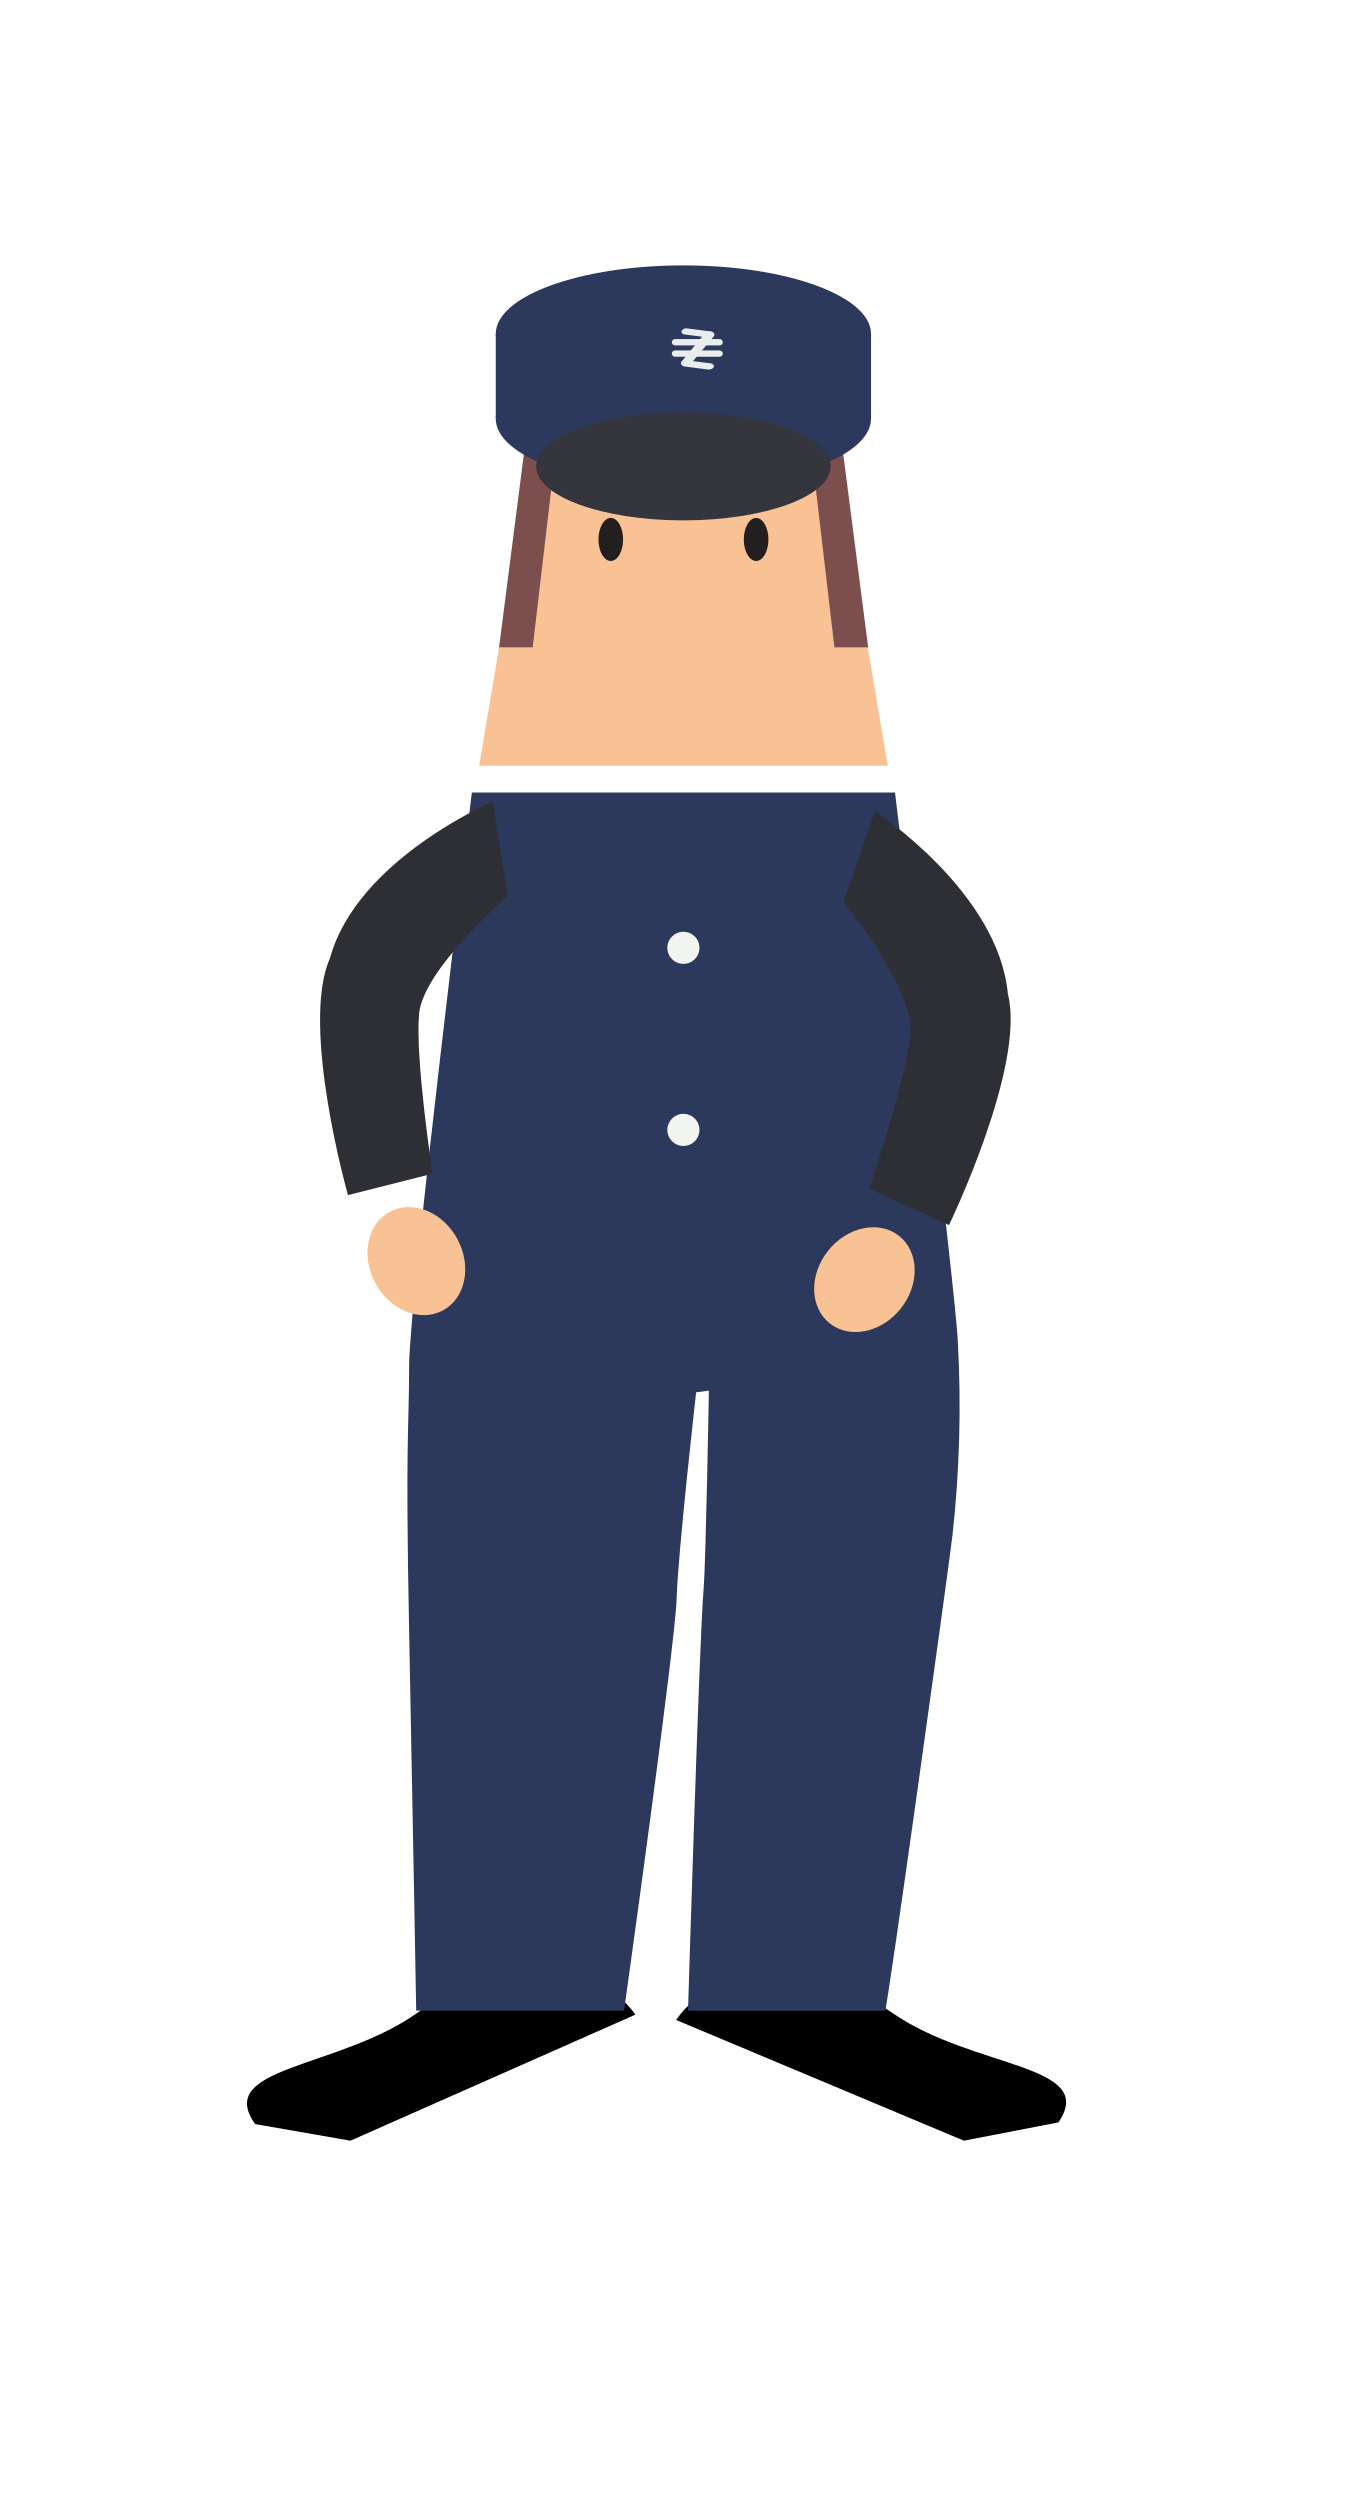
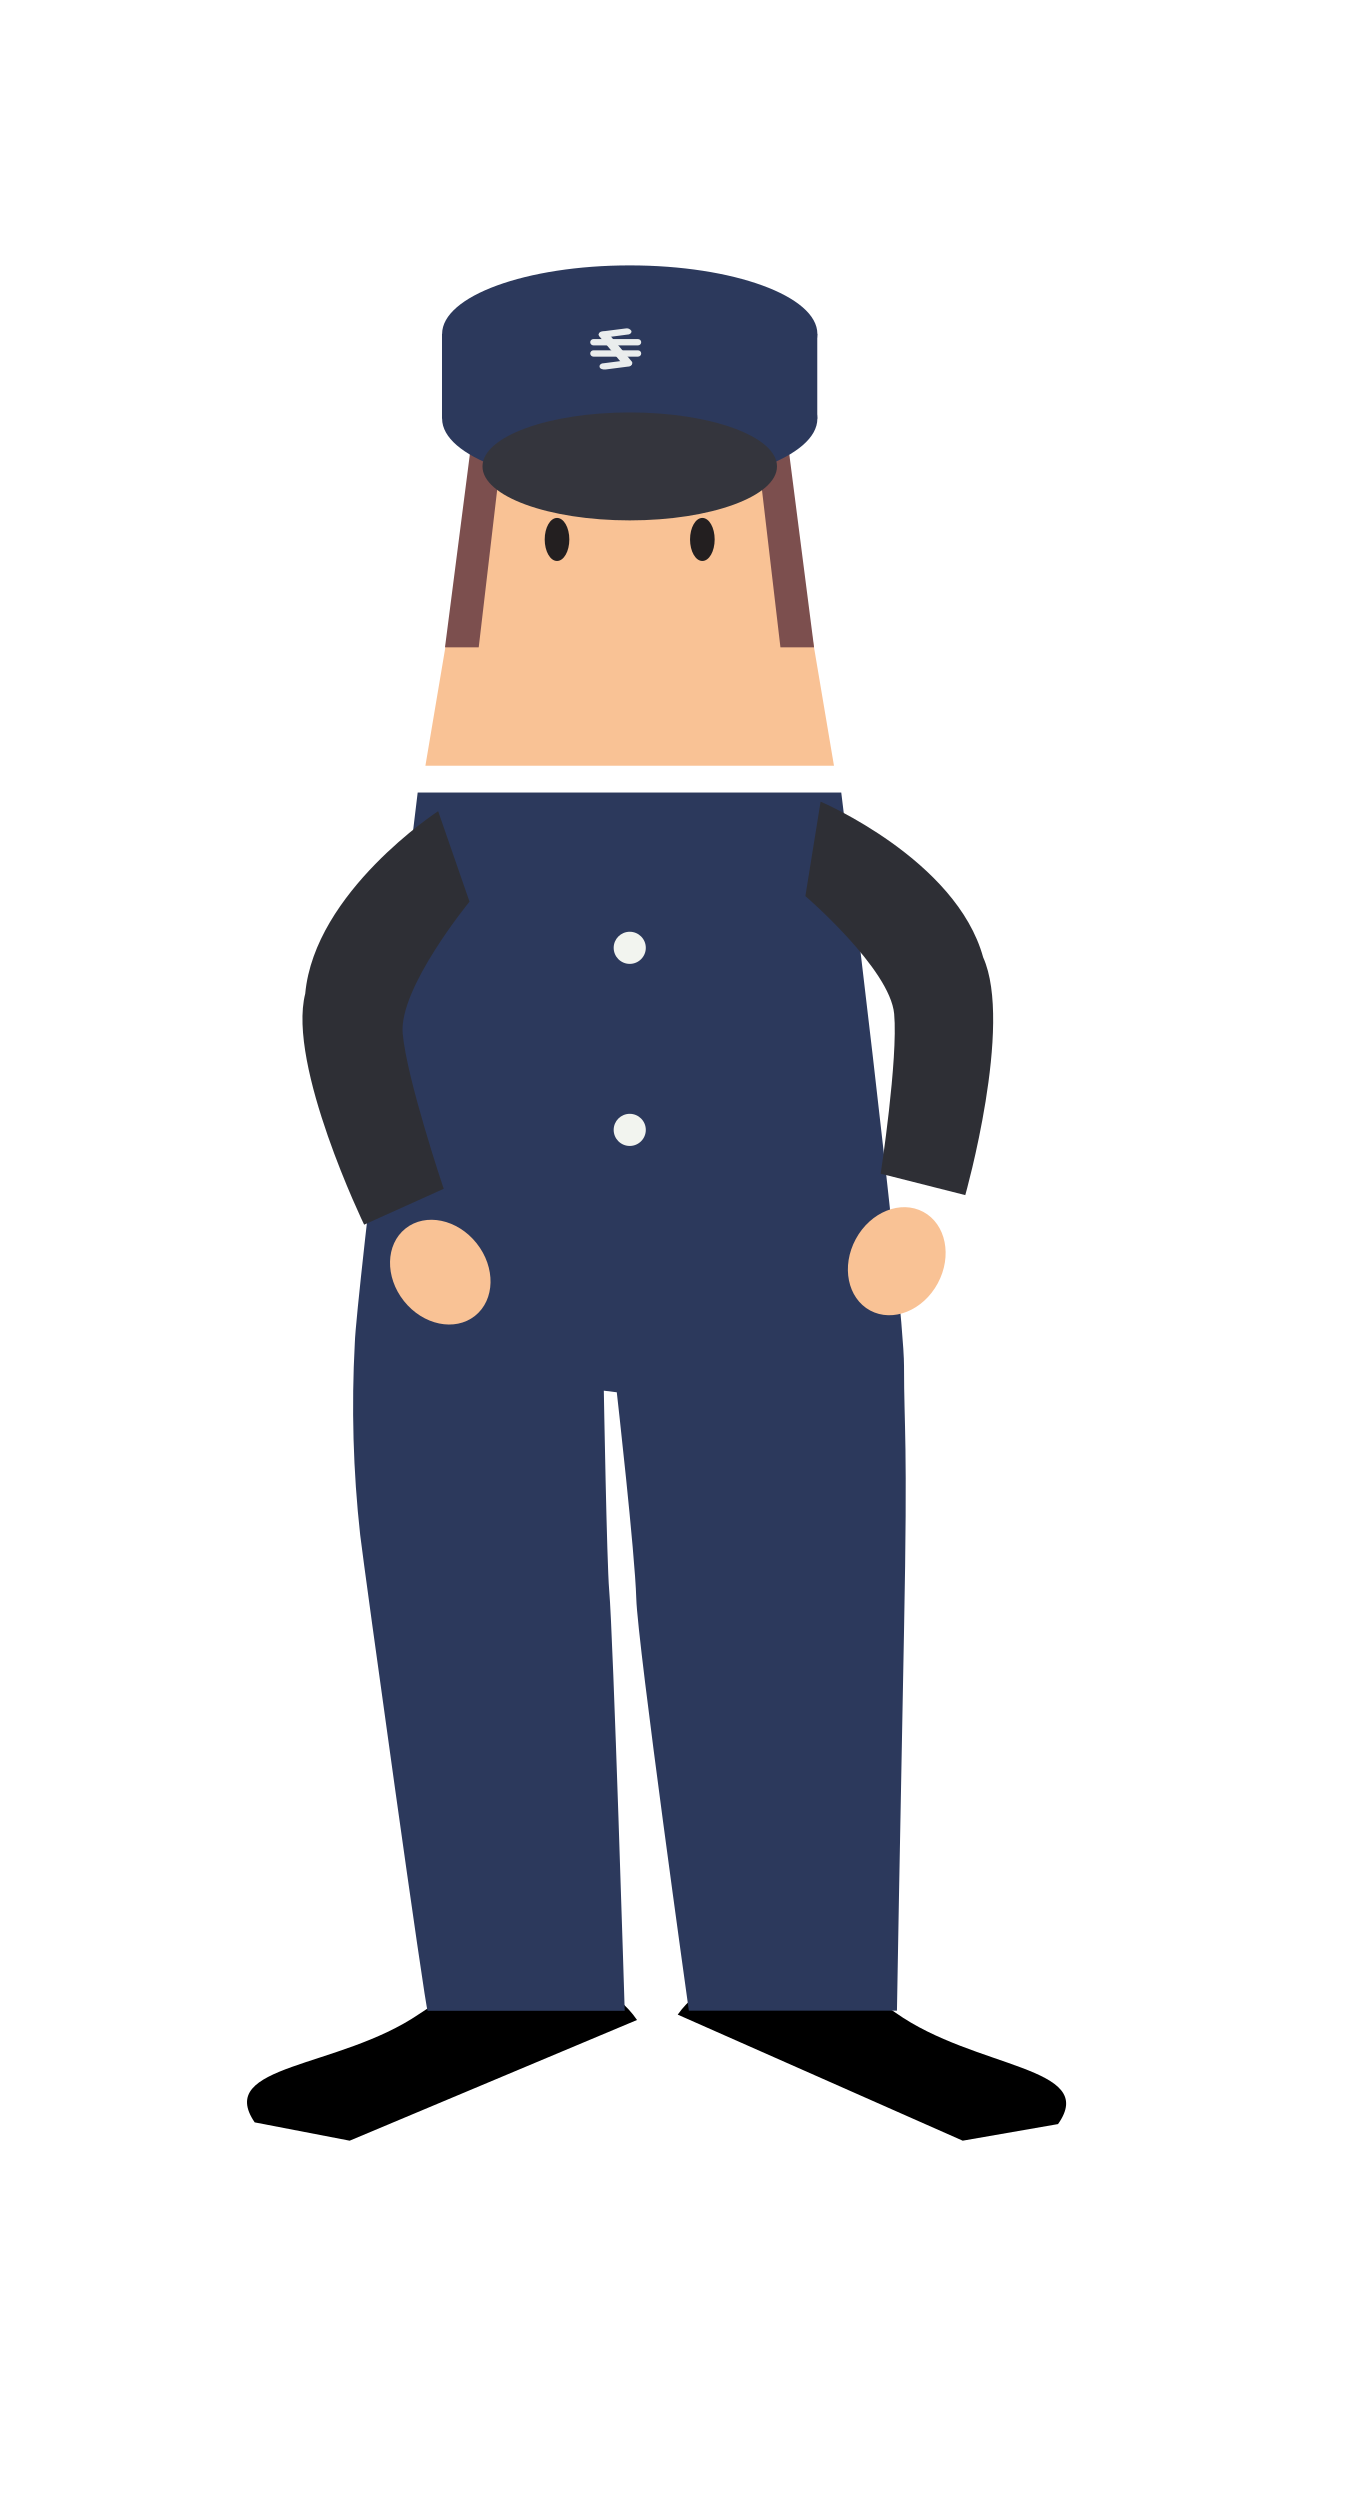
<svg xmlns="http://www.w3.org/2000/svg" viewBox="0 0 127.33 233.43">
  <defs>
    <style>.cls-1{fill:#f9c295;}.cls-2{fill:#7c4f4e;}.cls-3{fill:#2c395c;}.cls-4{fill:#eaeded;}.cls-5{fill:#231f20;}.cls-6{fill:#34353d;}.cls-7{fill:#2e2f35;}.cls-8{fill:#f2f4ef;}</style>
  </defs>
  <g id="Layer_2" data-name="Layer 2">
-     <polygon class="cls-1" points="82.89 71.5 44.74 71.5 50 40.29 77.63 40.29 82.89 71.5" />
-     <polyline class="cls-2" points="46.6 60.44 49.74 60.44 51.87 42.28 48.93 42.28" />
-     <polyline class="cls-2" points="81.06 60.44 77.91 60.44 75.75 42 78.72 42.28" />
-     <ellipse class="cls-3" cx="63.81" cy="39.09" rx="17.52" ry="6.4" />
-     <ellipse class="cls-3" cx="63.81" cy="31.18" rx="17.52" ry="6.4" />
-     <rect class="cls-3" x="46.29" y="31.18" width="35.04" height="7.91" />
-     <rect class="cls-4" x="62.73" y="31.66" width="4.76" height="0.59" rx="0.3" />
-     <rect class="cls-4" x="62.73" y="32.72" width="4.76" height="0.59" rx="0.3" />
-     <path class="cls-4" d="M66.14,31.52,64,31.24c-.25,0-.42-.19-.36-.35h0a.51.51,0,0,1,.55-.22l2.12.27c.26,0,.42.19.37.35h0C66.65,31.45,66.39,31.55,66.14,31.52Z" />
-     <path class="cls-4" d="M66.07,34.5,64,34.23c-.26,0-.42-.19-.37-.35h0a.53.53,0,0,1,.56-.23l2.1.27c.25,0,.42.19.36.35h0C66.57,34.43,66.32,34.53,66.07,34.5Z" />
-     <path class="cls-4" d="M63.63,33.77l2.18-2.64a.64.64,0,0,1,.64-.13h0c.23.08.32.25.2.4L64.47,34a.66.66,0,0,1-.64.13h0C63.6,34.09,63.51,33.91,63.63,33.77Z" />
-     <ellipse class="cls-5" cx="57.03" cy="50.37" rx="1.15" ry="2.01" />
-     <ellipse class="cls-5" cx="70.6" cy="50.37" rx="1.15" ry="2.01" />
-     <ellipse class="cls-6" cx="63.81" cy="43.55" rx="13.75" ry="5.04" />
-     <path d="M59.33,188.11c-3.81-5.37-12.92-5.45-20.34-.18s-19,5-15.17,10.4l8.9,1.55Z" />
-     <path d="M63.13,188.61c3.72-5.44,12.82-5.69,20.34-.56s19.07,4.68,15.36,10.12L90,199.88Z" />
-     <path class="cls-3" d="M65,130s-1.7,15-1.82,19.25-4.91,38.49-4.91,38.49H38.86s-.29-16.83-.66-35.44c-.36-18.3,0-18.7,0-24.76S44.06,74,44.06,74H83.57s5.77,47.44,5.87,51.39a109.22,109.22,0,0,1-.5,17.92c-.38,3.25-6.16,44.84-6.3,44.44H64.24s1.07-35,1.45-39.28c.22-2.5.5-18.62.5-18.62Z" />
-     <path class="cls-7" d="M46,74.85l1.42,8.82s-7.91,6.8-8.29,11,1.26,14.92,1.26,14.92l-7.9,2S28,95.75,30.81,89.47C33.32,80.25,46,74.85,46,74.85Z" />
-     <ellipse class="cls-1" cx="38.88" cy="117.76" rx="4.35" ry="5.23" transform="translate(-51.29 32.61) rotate(-28.37)" />
-     <path class="cls-7" d="M81.7,75.74l-2.93,8.45s6.61,8.06,6.24,12.3S81.18,111,81.18,111l7.43,3.39s7.2-14.89,5.5-21.57C93.24,83.27,81.7,75.74,81.7,75.74Z" />
-     <ellipse class="cls-1" cx="81.25" cy="119.24" rx="5.23" ry="4.35" transform="matrix(0.62, -0.78, 0.78, 0.62, -62.67, 108.93)" />
-     <circle class="cls-8" cx="63.81" cy="105.5" r="1.5" />
-     <circle class="cls-8" cx="63.81" cy="88.5" r="1.5" />
+     <polygon class="cls-1" points="39.72 71.5 77.87 71.5 72.61 40.29 44.98 40.29 39.72 71.5" />
+     <polyline class="cls-2" points="76.01 60.44 72.87 60.44 70.74 42.28 73.68 42.28" />
+     <polyline class="cls-2" points="41.55 60.44 44.7 60.44 46.86 42 43.89 42.28" />
+     <ellipse class="cls-3" cx="58.8" cy="39.09" rx="17.52" ry="6.4" />
+     <ellipse class="cls-3" cx="58.8" cy="31.18" rx="17.52" ry="6.4" />
+     <rect class="cls-3" x="41.27" y="31.18" width="35.04" height="7.91" />
+     <rect class="cls-4" x="55.12" y="31.66" width="4.76" height="0.59" rx="0.3" transform="translate(114.99 63.91) rotate(-180)" />
+     <rect class="cls-4" x="55.12" y="32.72" width="4.76" height="0.59" rx="0.3" transform="translate(114.99 66.02) rotate(-180)" />
+     <path class="cls-4" d="M56.47,31.52l2.12-.28c.25,0,.42-.19.36-.35h0a.51.51,0,0,0-.55-.22l-2.12.27c-.26,0-.42.19-.37.35h0C56,31.45,56.22,31.55,56.47,31.52Z" />
+     <path class="cls-4" d="M56.54,34.5l2.1-.27c.26,0,.42-.19.37-.35h0a.53.53,0,0,0-.56-.23l-2.1.27c-.25,0-.42.19-.36.35h0C56,34.43,56.29,34.53,56.54,34.5Z" />
+     <path class="cls-4" d="M59,33.77,56.8,31.13a.64.64,0,0,0-.64-.13h0c-.23.08-.32.25-.2.4L58.14,34a.66.66,0,0,0,.64.13h0C59,34.09,59.1,33.91,59,33.77Z" />
+     <ellipse class="cls-5" cx="65.58" cy="50.37" rx="1.15" ry="2.01" />
+     <ellipse class="cls-5" cx="52.01" cy="50.37" rx="1.15" ry="2.01" />
+     <ellipse class="cls-6" cx="58.8" cy="43.55" rx="13.75" ry="5.04" />
+     <path d="M63.28,188.11c3.81-5.37,12.92-5.45,20.34-.18s19,5,15.17,10.4l-8.9,1.55Z" />
+     <path d="M59.48,188.61c-3.72-5.44-12.82-5.69-20.34-.56s-19.07,4.68-15.36,10.12l8.87,1.71Z" />
+     <path class="cls-3" d="M57.59,130s1.7,15,1.82,19.25,4.91,38.49,4.91,38.49H83.75s.29-16.83.66-35.44c.36-18.3,0-18.7,0-24.76S78.55,74,78.55,74H39s-5.77,47.44-5.87,51.39a109.22,109.22,0,0,0,.5,17.92c.38,3.25,6.16,44.84,6.3,44.44h18.4s-1.07-35-1.45-39.28c-.22-2.5-.5-18.62-.5-18.62Z" />
+     <path class="cls-7" d="M76.62,74.85,75.2,83.67s7.91,6.8,8.29,11-1.26,14.92-1.26,14.92l7.9,2s4.5-15.92,1.67-22.2C89.29,80.25,76.62,74.85,76.62,74.85Z" />
+     <ellipse class="cls-1" cx="83.73" cy="117.76" rx="5.23" ry="4.35" transform="translate(-59.67 135.48) rotate(-61.63)" />
+     <path class="cls-7" d="M40.91,75.74l2.93,8.45s-6.61,8.06-6.24,12.3S41.43,111,41.43,111L34,114.35s-7.2-14.89-5.5-21.57C29.37,83.27,40.91,75.74,40.91,75.74Z" />
+     <ellipse class="cls-1" cx="41.36" cy="119.24" rx="4.35" ry="5.23" transform="matrix(0.78, -0.62, 0.62, 0.78, -65.08, 51.42)" />
+     <circle class="cls-8" cx="58.8" cy="105.5" r="1.5" />
+     <circle class="cls-8" cx="58.8" cy="88.5" r="1.5" />
  </g>
</svg>
